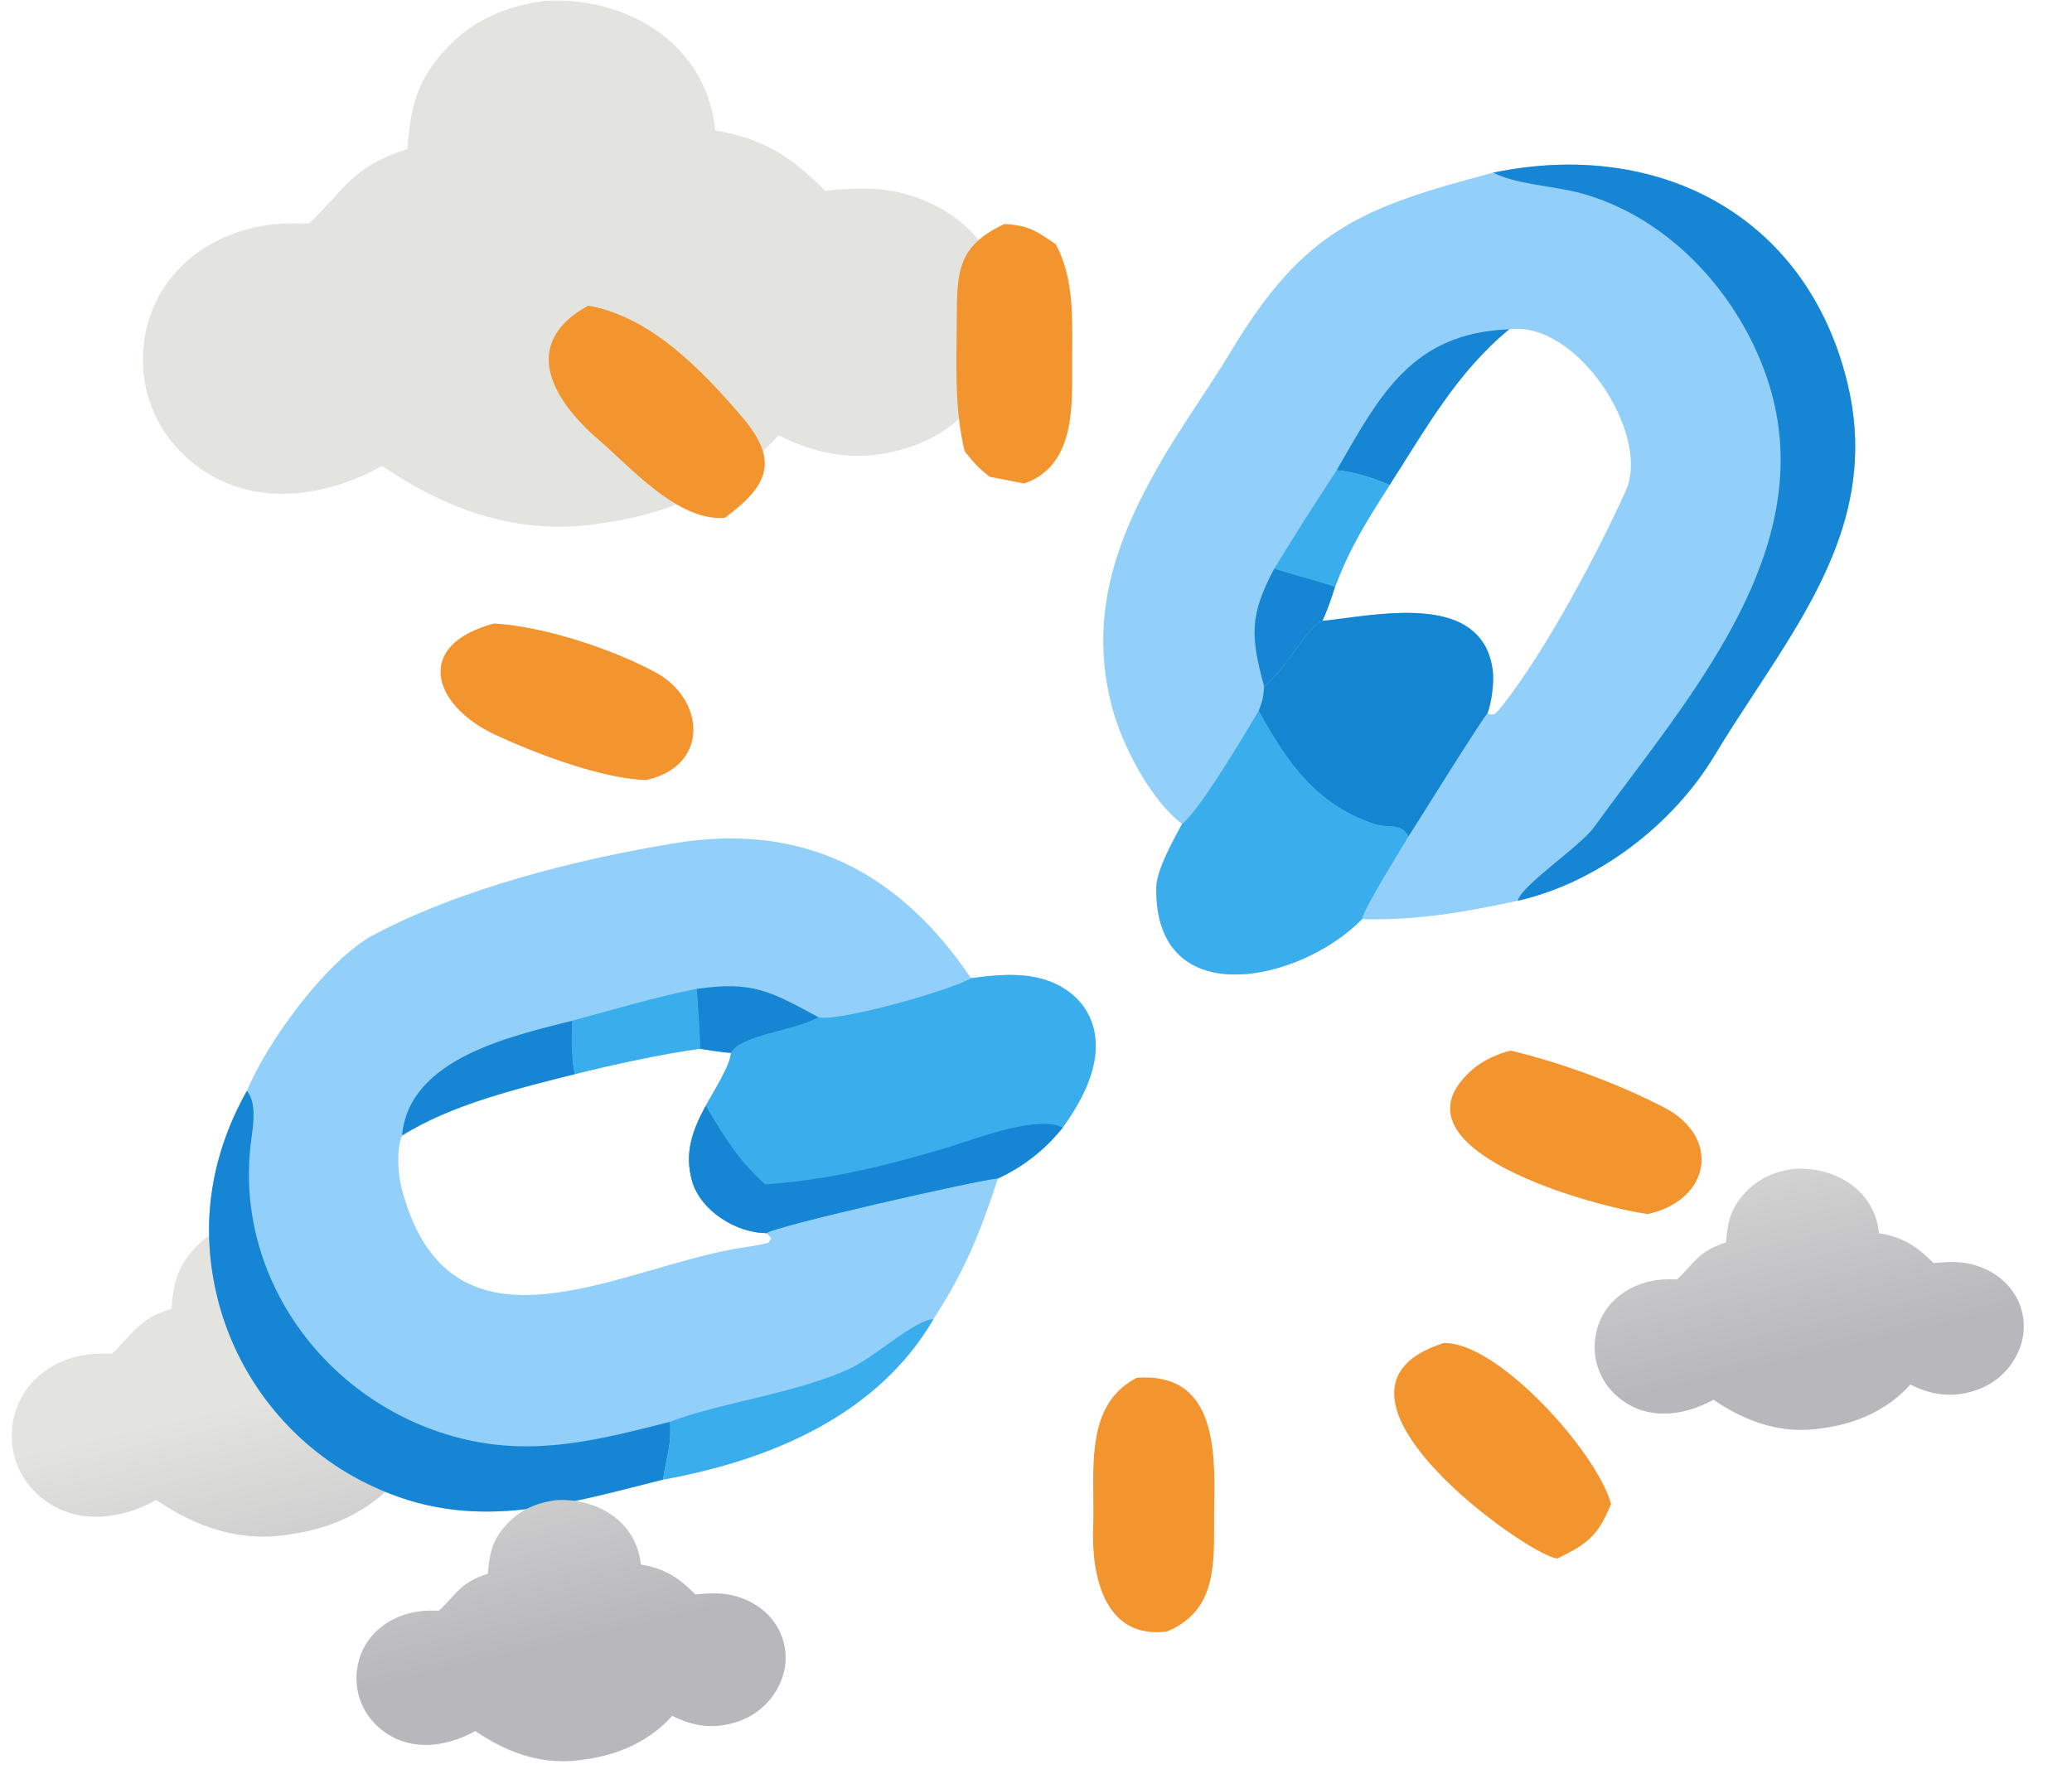
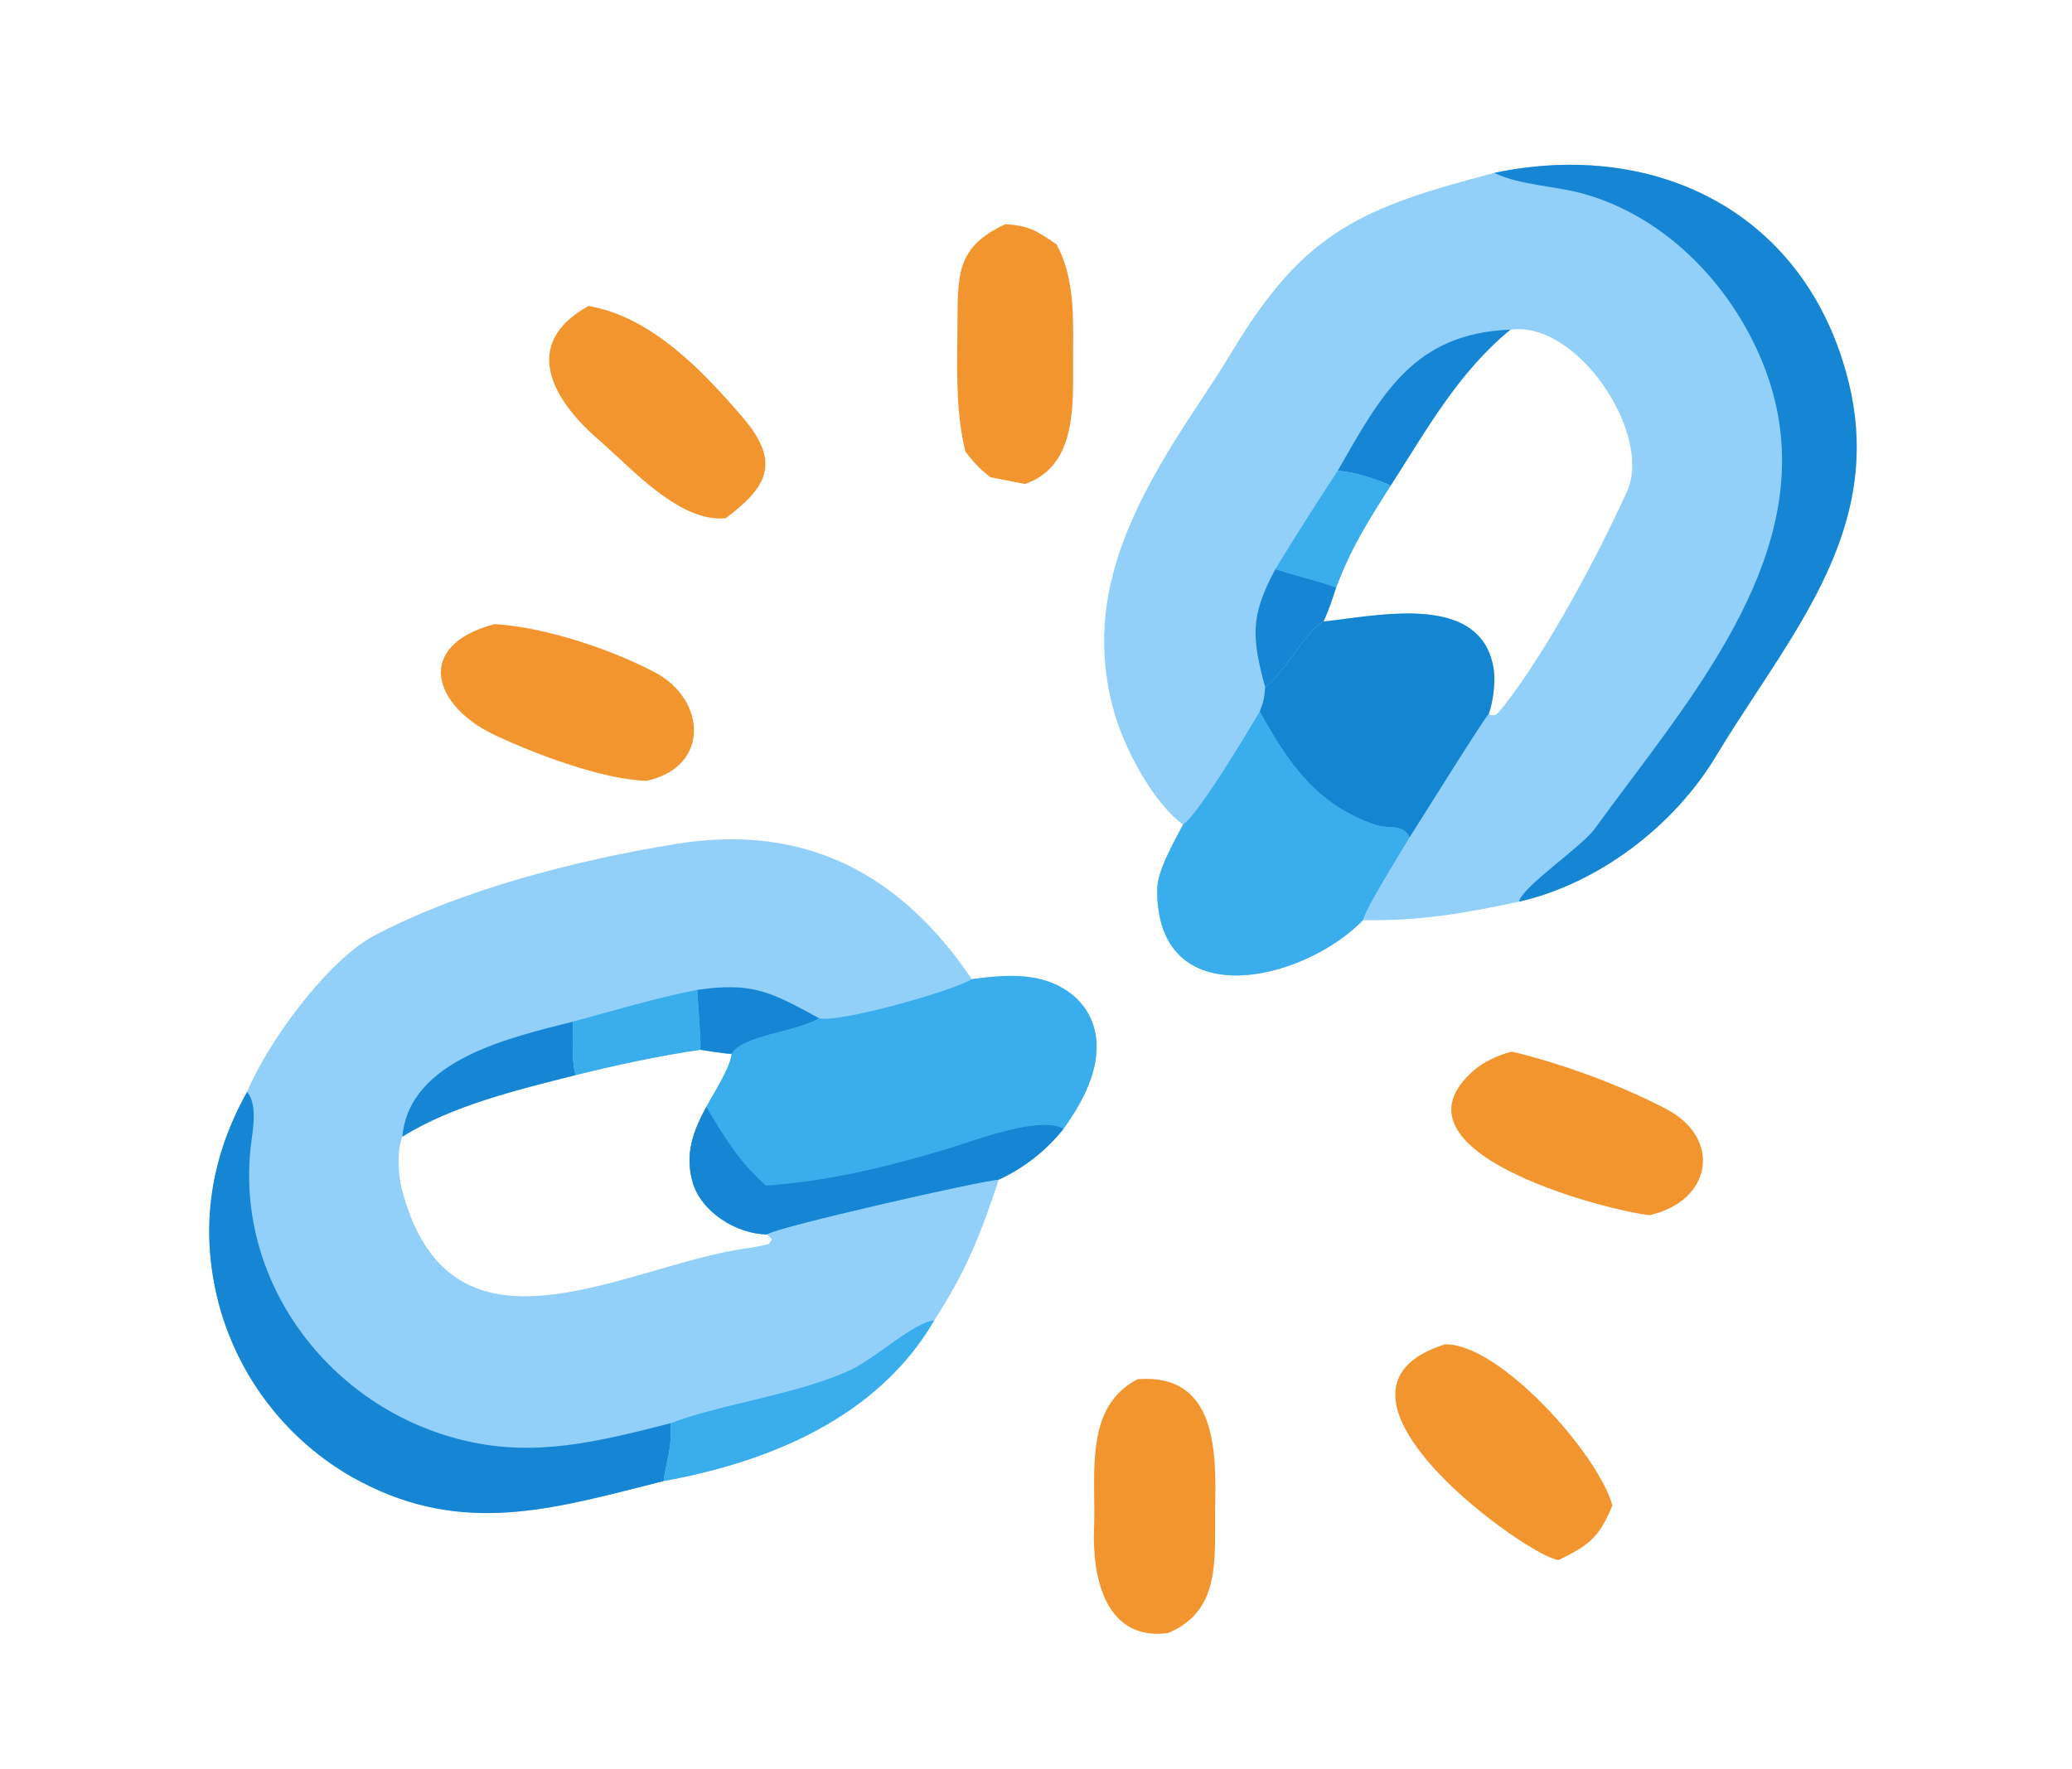
<svg xmlns="http://www.w3.org/2000/svg" width="1006" height="859" viewBox="0 0 1006 859">
+   <path fill="#92D0F9" transform="translate(0.000976562 0.000244141)" d="M725.526 83.961C804.417 67.387 877.55 103.602 897.64 185.97C912.215 245.735 882.791 290.622 852.619 336.65L852.618 336.651C846.01 346.729 839.368 356.865 833.144 367.22C812.841 401.009 776.273 429.083 737.531 437.894C710.923 443.577 689.174 447.398 661.793 446.859C632.334 477.165 561.164 493.275 561.854 431.714C561.953 422.828 570.126 408.622 574.37 400.514C559.154 389.124 544.987 361.924 540.211 343.273C529.125 299.975 541.665 263.679 563.096 226.165C573.784 207.455 587.756 188.129 598.242 170.644C633.52 111.835 661.538 100.841 725.526 83.961ZM675.238 235.786C664.011 253.422 656.085 265.828 648.744 285.291C646.803 291.154 645.204 296.224 642.583 301.832C645.749 301.52 649.355 301.049 653.248 300.539L653.25 300.539C680.185 297.013 720.893 291.684 725.339 325.876C726.076 331.552 724.831 341.424 722.765 346.845C723.833 347.429 724.579 347.362 725.651 347.265L725.655 347.263C725.852 347.245 726.059 347.227 726.282 347.211C727.618 345.873 728.879 344.464 730.057 342.983C750.99 316.408 775.957 269.694 790.015 238.513C802.385 211.073 766.125 155.612 733.344 160.089C707.94 180.97 693.004 208.191 675.238 235.786Z" />
+   <path fill="#1686D4" transform="translate(0.000976562 0.000244141)" d="M725.526 83.961C804.417 67.387 877.55 103.602 897.64 185.97C912.215 245.735 882.791 290.622 852.619 336.65L852.618 336.651C846.01 346.729 839.368 356.865 833.144 367.22C812.841 401.009 776.273 429.083 737.531 437.894C738.928 430.673 767.903 411.339 774.379 402.375C779.763 394.918 785.464 387.307 791.28 379.539L791.283 379.536L791.284 379.534C834.875 321.323 884.947 254.457 857.294 180.006C842.528 140.257 809.385 105.056 768.012 93.889C754.767 90.315 737.991 89.85 726.101 84.233L725.526 83.961Z" />
+   <path fill="#3AAEEC" transform="translate(0.000976562 0.000244141)" d="M574.37 400.514C582.245 394.944 605.566 355.77 611.625 345.569C625.187 369.942 638.765 390.715 667.777 400.577C670.109 401.369 672.404 401.506 674.549 401.635C678.35 401.866 681.674 402.066 683.88 405.825C684.045 406.113 684.208 406.403 684.364 406.694C680.031 414.051 663.135 440.89 661.793 446.859C632.334 477.165 561.164 493.275 561.854 431.714C561.953 422.828 570.126 408.622 574.37 400.514Z" />
  <defs>
-     <linearGradient id="gradient_0" gradientUnits="userSpaceOnUse" x1="985.231" y1="634.192" x2="951.841" y2="489.297">
-       <stop offset="0" stop-color="#B8B7BC" />
-       <stop offset="1" stop-color="#E3E4E0" />
-     </linearGradient>
-   </defs>
-   <path fill="url(#gradient_0)" transform="translate(0.000488281 0.000244141)" d="M123.463 592.147C147.577 590.7 171.022 604.633 173.517 630.134C187.607 632.475 195.78 637.766 205.728 647.789C217.38 646.693 226.003 646.475 236.956 651.606C256.333 660.68 264.61 682.615 254.91 701.9C249.82 712.066 240.813 719.723 229.966 723.11C216.5 727.451 204.434 725.715 192.04 719.469C178.897 734.253 160.683 742.338 141.386 745.059C117.204 749.333 95.641 741.972 75.867 728.455C57.232 738.805 34.195 740.967 17.697 725.234C10.243 718.194 5.922 708.461 5.699 698.207C5.389 674.894 23.399 659.006 45.995 657.465C48.175 657.316 50.478 657.342 52.719 657.368C53.294 657.375 53.864 657.381 54.428 657.385C65.343 646.958 66.815 640.89 83.228 635.556C84.125 625.451 85.116 618.062 91.579 609.705C99.869 598.988 110.3 593.891 123.463 592.147Z" />
-   <defs>
-     <linearGradient id="gradient_1" gradientUnits="userSpaceOnUse" x1="985.231" y1="634.192" x2="951.841" y2="489.297">
-       <stop offset="0" stop-color="#B8B7BC" />
-       <stop offset="1" stop-color="#E3E4E0" />
-     </linearGradient>
-   </defs>
-   <path fill="url(#gradient_1)" transform="translate(0.000488281 0.000244141)" d="M347.278 63.38C343.146 21.128 304.323 -1.957 264.391 0.441C242.596 3.33 225.322 11.775 211.595 29.531C200.891 43.377 199.251 55.62 197.766 72.362C170.588 81.201 168.148 91.254 150.074 108.53C149.142 108.524 148.198 108.513 147.244 108.503C143.534 108.459 139.72 108.417 136.111 108.662C98.692 111.215 68.869 137.538 69.383 176.166C69.752 193.154 76.907 209.281 89.251 220.945C116.57 247.012 154.718 243.43 185.576 226.28C218.321 248.677 254.027 260.872 294.071 253.792C326.026 249.284 356.187 235.888 377.952 211.394C398.475 221.741 418.455 224.617 440.754 217.425C458.715 211.814 473.631 199.128 482.057 182.284C498.121 150.332 484.417 113.99 452.328 98.954C434.192 90.454 419.912 90.816 400.618 92.631C384.142 76.024 370.611 67.258 347.278 63.38Z" />
-   <path fill="#92D0F9" transform="translate(0.000488281 0.000244141)" d="M896.914 185.787C876.839 103.5 803.766 67.32 724.938 83.878C661.002 100.742 633.007 111.724 597.759 170.476C587.279 187.943 573.319 207.251 562.64 225.94C541.227 263.418 528.696 299.678 539.773 342.934C544.546 361.567 558.701 388.74 573.905 400.118C569.664 408.217 561.497 422.411 561.398 431.288C560.71 492.786 631.821 476.694 661.256 446.418C688.616 446.954 710.347 443.139 736.934 437.462C775.645 428.659 812.184 400.613 832.469 366.857C838.688 356.511 845.326 346.387 851.928 336.318C882.076 290.335 911.477 245.492 896.914 185.787ZM648.219 285.009C655.554 265.564 663.474 253.17 674.692 235.552C692.443 207.984 707.367 180.79 732.75 159.93C765.504 155.459 801.735 210.863 789.376 238.276C775.33 269.427 750.381 316.096 729.466 342.644C728.288 344.122 727.03 345.531 725.694 346.868C725.471 346.883 725.264 346.902 725.067 346.92C723.993 347.017 723.249 347.085 722.18 346.503C724.243 341.085 725.488 331.225 724.751 325.555C720.308 291.395 679.633 296.719 652.722 300.242L652.72 300.242C648.83 300.752 645.227 301.223 642.064 301.533C644.682 295.93 646.278 290.866 648.219 285.009Z" />
-   <path fill="#1686D4" transform="translate(0.000488281 0.000244141)" d="M896.914 185.787C876.839 103.5 803.766 67.32 724.938 83.878L725.513 84.149C737.394 89.762 754.155 90.225 767.391 93.796C808.731 104.951 841.847 140.119 856.601 179.829C884.23 254.207 834.197 321.008 790.641 379.162L790.639 379.164C784.828 386.923 779.133 394.528 773.752 401.976C767.282 410.931 738.331 430.247 736.934 437.462C775.645 428.659 812.184 400.613 832.469 366.857C838.688 356.511 845.326 346.387 851.928 336.318C882.076 290.335 911.477 245.492 896.914 185.787Z" />
-   <path fill="#3AAEEC" transform="translate(0.000488281 0.000244141)" d="M611.13 345.227C605.077 355.419 581.774 394.554 573.905 400.118C569.664 408.217 561.497 422.411 561.398 431.288C560.71 492.786 631.821 476.694 661.256 446.418C662.598 440.455 679.48 413.641 683.809 406.292C683.653 406.001 683.49 405.711 683.326 405.423C681.122 401.667 677.801 401.468 674.003 401.239C671.86 401.11 669.566 400.973 667.237 400.181C638.249 390.328 624.68 369.576 611.13 345.227Z" />
-   <defs>
-     <linearGradient id="gradient_2" gradientUnits="userSpaceOnUse" x1="119.107" y1="57.831" x2="101.476" y2="57.01">
+     <linearGradient id="gradient_0" gradientUnits="userSpaceOnUse" x1="119.107" y1="57.831" x2="101.476" y2="57.01">
      <stop offset="0" stop-color="#1485D1" />
      <stop offset="1" stop-color="#38AEE8" />
    </linearGradient>
  </defs>
-   <path fill="url(#gradient_2)" transform="translate(0.000488281 0.000244141)" d="M652.72 300.242C648.83 300.752 645.227 301.223 642.064 301.533C633.599 305.669 625.207 324.126 613.766 333.399C613.312 338.883 613.143 339.998 611.13 345.227C624.68 369.576 638.249 390.328 667.237 400.181C669.566 400.973 671.86 401.11 674.003 401.239C677.801 401.468 681.122 401.667 683.326 405.423C683.49 405.711 683.653 406.001 683.809 406.292C688.725 398.652 720.361 347.81 722.18 346.503C724.243 341.085 725.488 331.225 724.751 325.555C720.308 291.395 679.633 296.719 652.722 300.242L652.72 300.242Z" />
-   <path fill="#1686D4" transform="translate(0.000488281 0.000244141)" d="M732.75 159.93C685.714 161.734 670.133 191.462 648.981 228.376C657.028 228.982 667.224 232.314 674.692 235.552C692.443 207.984 707.367 180.79 732.75 159.93Z" />
-   <path fill="#3AAEEC" transform="translate(0.000488281 0.000244141)" d="M674.692 235.552C667.224 232.314 657.028 228.982 648.981 228.376C638.617 244.142 628.52 260.074 618.676 276.169C628.659 279.303 638.279 281.53 648.219 285.009C655.554 265.564 663.474 253.17 674.692 235.552Z" />
-   <path fill="#1686D4" transform="translate(0.000488281 0.000244141)" d="M648.219 285.009C638.279 281.53 628.659 279.303 618.676 276.169C606.637 298.717 607.096 308.932 613.766 333.399C625.207 324.126 633.599 305.669 642.064 301.533C644.682 295.93 646.278 290.866 648.219 285.009Z" />
-   <path fill="#92D0F9" transform="translate(0.000488281 0.000244141)" d="M179.86 454.853C157.042 468.337 129.607 506.368 119.888 529.723C101.323 562.884 96.481 598.339 106.848 635.174C116.823 669.816 139.965 699.168 171.307 716.928C220.586 744.409 262.812 733.639 312.758 720.901L312.759 720.901C315.774 720.132 318.817 719.356 321.89 718.581C373.321 709.271 425.733 687.752 453.221 640.628C468.476 617.075 475.823 598.896 484.523 572.314C496.794 566.656 507.568 558.195 515.978 547.61C524.933 535.099 533.776 519.109 531.698 503.246C530.657 494.795 526.228 487.133 519.426 482.02C505.396 471.333 487.776 472.875 471.478 475.072C437.038 424.19 390.923 399.215 327.883 409.467C280.033 417.249 222.721 431.729 179.86 454.853ZM195.196 551.498C219.324 536.348 251.556 528.611 279.351 521.594C297.603 517.01 321.399 511.871 339.721 509.349C343.761 509.946 351.16 511.228 354.938 511.315C354.413 517.779 346.126 530.568 342.627 537.058C336.227 548.941 332.192 559.792 335.974 573.385C340.051 588.037 357.383 598.745 372.101 598.876C372.624 599.169 373.962 600.842 374.447 601.409L373.092 603.509C369.203 604.533 366.002 605.104 361.986 605.664C348.419 607.57 333.487 611.885 318.252 616.288L318.249 616.289C267.531 630.948 213.441 646.582 195.07 577.482C193.186 570.399 192.386 558.191 195.196 551.498Z" />
-   <path fill="#3AAEEC" transform="translate(0.000488281 0.000244141)" d="M519.426 482.02C505.396 471.333 487.776 472.875 471.478 475.072C462.329 480.75 407.368 496.314 397.434 494.06C385.707 500.845 360.05 502.409 354.938 511.315C354.413 517.779 346.126 530.568 342.627 537.058C336.227 548.941 332.192 559.792 335.974 573.385C340.051 588.037 357.383 598.745 372.101 598.876C376.636 595.372 475.465 572.922 484.523 572.314C496.794 566.656 507.568 558.195 515.978 547.61C524.933 535.099 533.776 519.109 531.698 503.246C530.657 494.795 526.228 487.133 519.426 482.02Z" />
-   <path fill="#1686D4" transform="translate(0.000488281 0.000244141)" d="M335.974 573.385C340.051 588.037 357.383 598.745 372.101 598.876C376.636 595.372 475.465 572.922 484.523 572.314C496.794 566.656 507.568 558.195 515.978 547.61C505.791 542.29 482.734 549.851 466.744 555.094L466.735 555.097C463.218 556.251 460.041 557.292 457.421 558.059C427.763 566.74 402.481 572.919 371.595 575.22C358.284 563.395 351.676 552.032 342.627 537.058C336.227 548.941 332.192 559.792 335.974 573.385Z" />
-   <path fill="#1686D4" transform="translate(0.000488281 0.000244141)" d="M120.166 530.152C120.074 530.009 119.982 529.867 119.888 529.723C101.323 562.884 96.481 598.339 106.848 635.174C116.823 669.816 139.965 699.168 171.307 716.928C220.586 744.409 262.812 733.639 312.758 720.901L312.759 720.901C315.774 720.132 318.817 719.356 321.89 718.581C322.443 714.934 323.051 712.016 323.609 709.351L323.61 709.349C324.828 703.517 325.793 698.897 325.344 690.506C290.025 699.531 260.015 707.043 225.733 699.017C159.749 683.575 112.562 620.828 122.078 552.901C123.047 545.991 124.453 535.647 120.166 530.152Z" />
-   <path fill="#3AAEEC" transform="translate(0.000488281 0.000244141)" d="M412.974 664.495C387.453 676.529 349.355 681.214 325.344 690.506C325.793 698.897 324.828 703.517 323.61 709.349L323.609 709.351C323.051 712.016 322.443 714.934 321.89 718.581C373.321 709.271 425.733 687.752 453.221 640.628C443.655 641.306 424.882 658.883 412.974 664.495Z" />
-   <path fill="#1686D4" transform="translate(0.000488281 0.000244141)" d="M277.934 495.672C248.058 503.301 198.52 513.999 195.196 551.498C219.324 536.348 251.556 528.611 279.351 521.594C277.629 517.664 277.791 506.572 277.895 499.47L277.9 499.139L277.9 499.132C277.919 497.802 277.936 496.623 277.934 495.672Z" />
-   <path fill="#3AAEEC" transform="translate(0.000488281 0.000244141)" d="M338.265 480.265C319.956 483.695 296.414 490.691 277.934 495.672C277.936 496.623 277.919 497.802 277.9 499.132L277.9 499.139L277.895 499.47C277.791 506.572 277.629 517.664 279.351 521.594C297.603 517.01 321.399 511.871 339.721 509.349C340.104 507.095 339.358 496.452 338.79 488.346C338.55 484.929 338.344 481.961 338.265 480.265Z" />
-   <path fill="#1686D4" transform="translate(0.000488281 0.000244141)" d="M397.434 494.06C373.657 481.063 364.926 476.432 338.265 480.265C338.344 481.961 338.55 484.929 338.79 488.346C339.358 496.452 340.104 507.095 339.721 509.349C343.761 509.946 351.16 511.228 354.938 511.315C360.05 502.409 385.707 500.845 397.434 494.06Z" />
-   <path fill="#F3952F" transform="translate(0.000488281 0.000244141)" d="M589.522 730.826C590.102 702.594 589.625 666.354 551.947 669.132C530.306 680.22 530.576 704.527 530.826 727.076C530.882 732.053 530.936 736.943 530.753 741.589C529.835 764.961 536.085 796.352 566.651 792.327C589.585 782.642 589.531 761.938 589.475 740.385L589.475 740.26C589.466 737.123 589.458 733.968 589.522 730.826Z" />
-   <path fill="#F3952F" transform="translate(0.000488281 0.000244141)" d="M318.188 326.478C296.673 314.946 264.243 304.294 239.971 302.791C200.703 313.129 209.859 342.593 240.442 356.835C260.271 366.07 292.151 378.18 313.72 378.849C344.847 371.93 342.262 339.381 318.188 326.478Z" />
-   <path fill="#F3952F" transform="translate(0.000488281 0.000244141)" d="M782.216 730.408C775.24 705.125 727.103 651.511 700.964 652.249C627.874 675.342 743.343 756.588 756.174 756.879C771.212 749.548 775.898 745.717 782.216 730.408Z" />
-   <path fill="#F3952F" transform="translate(0.000488281 0.000244141)" d="M808.362 538.076C786.255 526.458 757.686 515.991 733.463 510.229C727.084 511.791 720.004 514.978 715.052 519.28C670 558.397 776.521 586.677 800.164 589.591C830.686 582.72 835.487 552.332 808.362 538.076Z" />
-   <path fill="#F3952F" transform="translate(0.000488281 0.000244141)" d="M360.12 202.291C340.776 179.806 316.116 153.771 285.574 148.442C252.245 166.751 268.01 194.113 290.613 213.535C293.431 215.957 296.488 218.799 299.736 221.818L299.738 221.82C314.588 235.626 333.452 253.163 351.997 251.448C372.501 236.207 378.954 224.179 360.12 202.291Z" />
-   <path fill="#F3952F" transform="translate(0.000488281 0.000244141)" d="M512.576 118.589C502.916 111.965 499.328 109.486 487.717 108.785C464.687 119.461 464.627 132.104 464.516 155.353C464.513 156.144 464.508 156.948 464.503 157.764C464.489 160.303 464.461 162.846 464.434 165.396C464.236 183.389 464.037 201.624 468.37 219.154C473.097 225.127 474.58 226.842 480.514 231.564L497.234 234.811C520.906 226.717 520.722 199.934 520.576 178.613L520.576 178.61C520.574 178.285 520.572 177.961 520.569 177.638C520.55 174.777 520.572 171.891 520.593 168.992L520.594 168.957L520.594 168.93C520.723 151.65 520.856 133.914 512.576 118.589Z" />
-   <defs>
-     <linearGradient id="gradient_3" gradientUnits="userSpaceOnUse" x1="985.231" y1="634.192" x2="951.841" y2="489.297">
-       <stop offset="0" stop-color="#B8B7BC" />
-       <stop offset="1" stop-color="#E3E4E0" />
-     </linearGradient>
-   </defs>
-   <path fill="url(#gradient_3)" transform="translate(0.000488281 0.000244141)" d="M269.956 728.565C289.795 727.375 309.082 738.838 311.135 759.817C322.727 761.742 329.449 766.095 337.635 774.341C347.221 773.439 354.314 773.261 363.325 777.48C379.266 784.947 386.076 802.991 378.095 818.857C373.908 827.221 366.497 833.519 357.575 836.306C346.497 839.877 336.57 838.449 326.374 833.311C315.561 845.473 300.577 852.125 284.701 854.364C264.807 857.879 247.067 851.824 230.8 840.703C215.469 849.219 196.517 850.997 182.944 838.054C176.812 832.262 173.258 824.254 173.074 815.819C172.818 796.64 187.635 783.569 206.225 782.3C208.018 782.179 209.913 782.2 211.757 782.222C212.23 782.226 212.698 782.232 213.163 782.235C222.142 773.658 223.353 768.666 236.856 764.277C237.593 755.964 238.409 749.885 243.727 743.009C250.546 734.193 259.128 730 269.956 728.565Z" />
-   <defs>
-     <linearGradient id="gradient_4" gradientUnits="userSpaceOnUse" x1="985.231" y1="634.192" x2="951.841" y2="489.297">
-       <stop offset="0" stop-color="#B8B7BC" />
-       <stop offset="1" stop-color="#E3E4E0" />
-     </linearGradient>
-   </defs>
-   <path fill="url(#gradient_4)" transform="translate(0.000488281 0.000244141)" d="M871.107 567.655C890.946 566.465 910.233 577.928 912.286 598.907C923.878 600.832 930.6 605.185 938.786 613.431C948.372 612.529 955.465 612.351 964.476 616.57C980.417 624.037 987.227 642.081 979.246 657.948C975.059 666.311 967.648 672.609 958.726 675.396C947.648 678.967 937.721 677.539 927.526 672.401C916.712 684.563 901.728 691.215 885.852 693.454C865.958 696.969 848.218 690.914 831.951 679.793C816.62 688.309 797.668 690.087 784.095 677.144C777.963 671.352 774.409 663.344 774.225 654.909C773.969 635.73 788.786 622.659 807.376 621.39C809.169 621.269 811.064 621.29 812.908 621.312C813.381 621.316 813.849 621.322 814.314 621.325C823.293 612.748 824.504 607.756 838.007 603.367C838.744 595.054 839.56 588.974 844.878 582.099C851.697 573.283 860.279 569.09 871.107 567.655Z" />
+   <path fill="url(#gradient_0)" transform="translate(0.000976562 0.000244141)" d="M642.583 301.832C645.749 301.52 649.355 301.049 653.248 300.539L653.25 300.539C680.185 297.013 720.893 291.684 725.339 325.876C726.076 331.552 724.831 341.424 722.765 346.845C720.946 348.155 689.283 399.048 684.364 406.694C684.208 406.403 684.045 406.113 683.88 405.825C681.674 402.066 678.35 401.866 674.549 401.635C672.404 401.506 670.109 401.369 667.777 400.577C638.765 390.715 625.187 369.942 611.625 345.569C613.641 340.334 613.81 339.219 614.264 333.729C625.714 324.447 634.112 305.972 642.583 301.832Z" />
+   <path fill="#1686D4" transform="translate(0.000976562 0.000244141)" d="M649.506 228.601C670.676 191.651 686.269 161.893 733.344 160.089C707.94 180.97 693.004 208.191 675.238 235.786C667.764 232.545 657.56 229.21 649.506 228.601Z" />
+   <path fill="#3AAEEC" transform="translate(0.000976562 0.000244141)" d="M649.506 228.601C657.56 229.21 667.764 232.545 675.238 235.786C664.011 253.422 656.085 265.828 648.744 285.291C638.795 281.809 629.169 279.579 619.177 276.442C629.03 260.332 639.134 244.385 649.506 228.601Z" />
+   <path fill="#1686D4" transform="translate(0.000976562 0.000244141)" d="M619.177 276.442C629.169 279.579 638.795 281.809 648.744 285.291C646.803 291.154 645.204 296.224 642.583 301.832C634.112 305.972 625.714 324.447 614.264 333.729C607.588 309.238 607.129 299.014 619.177 276.442Z" />
+   <path fill="#92D0F9" transform="translate(0.000976562 0.000244141)" d="M119.984 530.248C129.712 506.869 157.168 468.802 180.007 455.303C222.901 432.157 280.261 417.663 328.15 409.872C391.241 399.611 437.392 424.61 471.859 475.543C488.172 473.343 505.806 471.801 519.846 482.497C526.654 487.616 531.086 495.284 532.13 503.744C534.208 519.622 525.359 535.63 516.395 548.153C507.979 558.747 497.196 567.217 484.916 572.881C476.208 599.49 468.857 617.687 453.587 641.262C426.078 688.433 373.624 709.973 322.151 719.292C319.075 720.068 316.029 720.846 313.012 721.615L313.01 721.615L313.008 721.616C263.023 734.366 220.764 745.146 171.445 717.639C140.079 699.861 116.919 670.479 106.935 635.804C96.559 598.932 101.404 563.442 119.984 530.248ZM279.576 522.11C251.76 529.134 219.501 536.879 195.355 552.044C192.542 558.743 193.342 570.963 195.229 578.055C213.615 647.221 267.747 631.572 318.507 616.898L318.51 616.897C333.757 612.491 348.701 608.173 362.28 606.264C366.299 605.704 369.503 605.132 373.395 604.106L374.75 602.004C374.265 601.436 372.927 599.763 372.402 599.47C357.673 599.339 340.327 588.619 336.247 573.952C332.462 560.347 336.5 549.484 342.906 537.589C346.406 531.093 354.701 518.292 355.226 511.822C351.445 511.735 344.04 510.45 339.997 509.853C321.66 512.378 297.843 517.523 279.576 522.11Z" />
+   <path fill="#3AAEEC" transform="translate(0.000976562 0.000244141)" d="M471.859 475.543C488.172 473.343 505.806 471.801 519.846 482.497C526.654 487.616 531.086 495.284 532.13 503.744C534.208 519.622 525.359 535.63 516.395 548.153C507.979 558.747 497.196 567.217 484.916 572.881C475.849 573.489 376.942 595.962 372.402 599.47C357.673 599.339 340.327 588.619 336.247 573.952C332.462 560.347 336.5 549.484 342.906 537.589C346.406 531.093 354.701 518.292 355.226 511.822C360.341 502.907 386.019 501.34 397.755 494.549C407.698 496.806 462.704 481.227 471.859 475.543Z" />
+   <path fill="#1686D4" transform="translate(0.000976562 0.000244141)" d="M372.402 599.47C357.673 599.339 340.327 588.619 336.247 573.952C332.462 560.347 336.5 549.484 342.906 537.589C351.961 552.578 358.575 563.953 371.895 575.79C402.808 573.486 428.111 567.301 457.792 558.611C460.413 557.844 463.593 556.803 467.113 555.646L467.122 555.643L467.127 555.642L467.133 555.64C483.135 550.393 506.204 542.828 516.395 548.153C507.979 558.747 497.196 567.217 484.916 572.881C475.849 573.489 376.942 595.962 372.402 599.47Z" />
+   <path fill="#1686D4" transform="translate(0.000976562 0.000244141)" d="M119.984 530.248C120.078 530.392 120.17 530.534 120.262 530.677C124.555 536.178 123.146 546.531 122.177 553.449C112.652 621.443 159.878 684.253 225.916 699.71C260.225 707.742 290.259 700.224 325.608 691.19C326.057 699.589 325.092 704.213 323.871 710.051L323.87 710.053C323.312 712.721 322.704 715.642 322.151 719.292C319.075 720.068 316.029 720.846 313.012 721.615L313.01 721.615L313.008 721.616C263.023 734.366 220.764 745.146 171.445 717.639C140.079 699.861 116.919 670.479 106.935 635.804C96.559 598.932 101.404 563.442 119.984 530.248Z" />
+   <path fill="#3AAEEC" transform="translate(0.000976562 0.000244141)" d="M325.608 691.19C349.637 681.889 387.768 677.198 413.31 665.152C425.227 659.535 444.015 641.942 453.587 641.262C426.078 688.433 373.624 709.973 322.151 719.292C322.704 715.642 323.312 712.721 323.87 710.053L323.871 710.051C325.092 704.213 326.057 699.589 325.608 691.19Z" />
+   <path fill="#1686D4" transform="translate(0.000976562 0.000244141)" d="M195.355 552.044C198.682 514.509 248.259 503.799 278.159 496.164C278.161 497.049 278.146 498.133 278.129 499.352L278.126 499.59L278.125 499.627L278.125 499.634L278.12 499.965C278.016 507.073 277.854 518.177 279.576 522.11C251.76 529.134 219.501 536.879 195.355 552.044Z" />
+   <path fill="#3AAEEC" transform="translate(0.000976562 0.000244141)" d="M278.159 496.164C296.654 491.177 320.214 484.175 338.538 480.741C338.617 482.438 338.823 485.409 339.065 488.829L339.065 488.837L339.067 488.864C339.635 496.975 340.379 507.6 339.997 509.853C321.66 512.378 297.843 517.523 279.576 522.11C277.854 518.177 278.016 507.073 278.12 499.965L278.125 499.634L278.125 499.627L278.126 499.59L278.129 499.352C278.146 498.133 278.161 497.049 278.159 496.164Z" />
+   <path fill="#1686D4" transform="translate(0.000976562 0.000244141)" d="M338.538 480.741C365.223 476.903 373.96 481.54 397.755 494.549C386.019 501.34 360.341 502.907 355.226 511.822C351.445 511.735 344.04 510.45 339.997 509.853C340.379 507.6 339.635 496.975 339.067 488.864L339.065 488.837L339.065 488.829C338.823 485.409 338.617 482.438 338.538 480.741Z" />
+   <path fill="#F3952F" transform="translate(0.000976562 0.000244141)" d="M552.394 669.795C590.102 667.014 590.579 703.29 589.999 731.549C589.935 734.694 589.943 737.852 589.952 740.992L589.952 741.117C590.008 762.694 590.062 783.417 567.11 793.113C536.52 797.141 530.264 765.719 531.182 742.324C531.365 737.672 531.311 732.779 531.255 727.796L531.255 727.794C531.005 705.224 530.736 680.894 552.394 669.795Z" />
+   <path fill="#F3952F" transform="translate(0.000976562 0.000244141)" d="M240.166 303.091C264.456 304.594 296.913 315.258 318.446 326.802C342.538 339.717 345.126 372.299 313.975 379.224C292.388 378.555 260.481 366.433 240.637 357.189C210.03 342.932 200.865 313.438 240.166 303.091Z" />
+   <path fill="#F3952F" transform="translate(0.000976562 0.000244141)" d="M701.531 652.894C727.691 652.156 775.867 705.824 782.849 731.131C776.527 746.455 771.836 750.289 756.786 757.629C743.946 757.338 628.384 676.011 701.531 652.894Z" />
+   <path fill="#F3952F" transform="translate(0.000976562 0.000244141)" d="M734.057 510.733C758.301 516.501 786.891 526.98 809.016 538.61C836.165 552.878 831.358 583.296 800.812 590.176C777.151 587.259 670.543 558.949 715.631 519.793C720.587 515.488 727.672 512.298 734.057 510.733Z" />
+   <path fill="#F3952F" transform="translate(0.000976562 0.000244141)" d="M285.805 148.589C316.371 153.924 341.052 179.983 360.411 202.492C379.26 224.401 372.804 236.441 352.282 251.697C333.722 253.415 314.843 235.86 299.981 222.039L299.979 222.037C296.728 219.015 293.668 216.17 290.849 213.746C268.226 194.305 252.449 166.916 285.805 148.589Z" />
+   <path fill="#F3952F" transform="translate(0.000976562 0.000244141)" d="M488.113 108.893C499.733 109.594 503.324 112.076 512.99 118.706C521.278 134.045 521.146 151.798 521.017 169.095L521.017 169.125L521.016 169.16L521.014 169.394C520.993 172.217 520.973 175.028 520.992 177.815C520.995 178.138 520.997 178.462 520.999 178.787L520.999 178.791C521.145 200.133 521.328 226.942 497.636 235.043L480.904 231.792C474.964 227.067 473.481 225.349 468.749 219.37C464.412 201.825 464.611 183.572 464.809 165.561C464.836 163.008 464.865 160.462 464.878 157.92C464.883 157.104 464.888 156.3 464.891 155.506C465.004 132.236 465.064 119.578 488.113 108.893Z" />
</svg>
